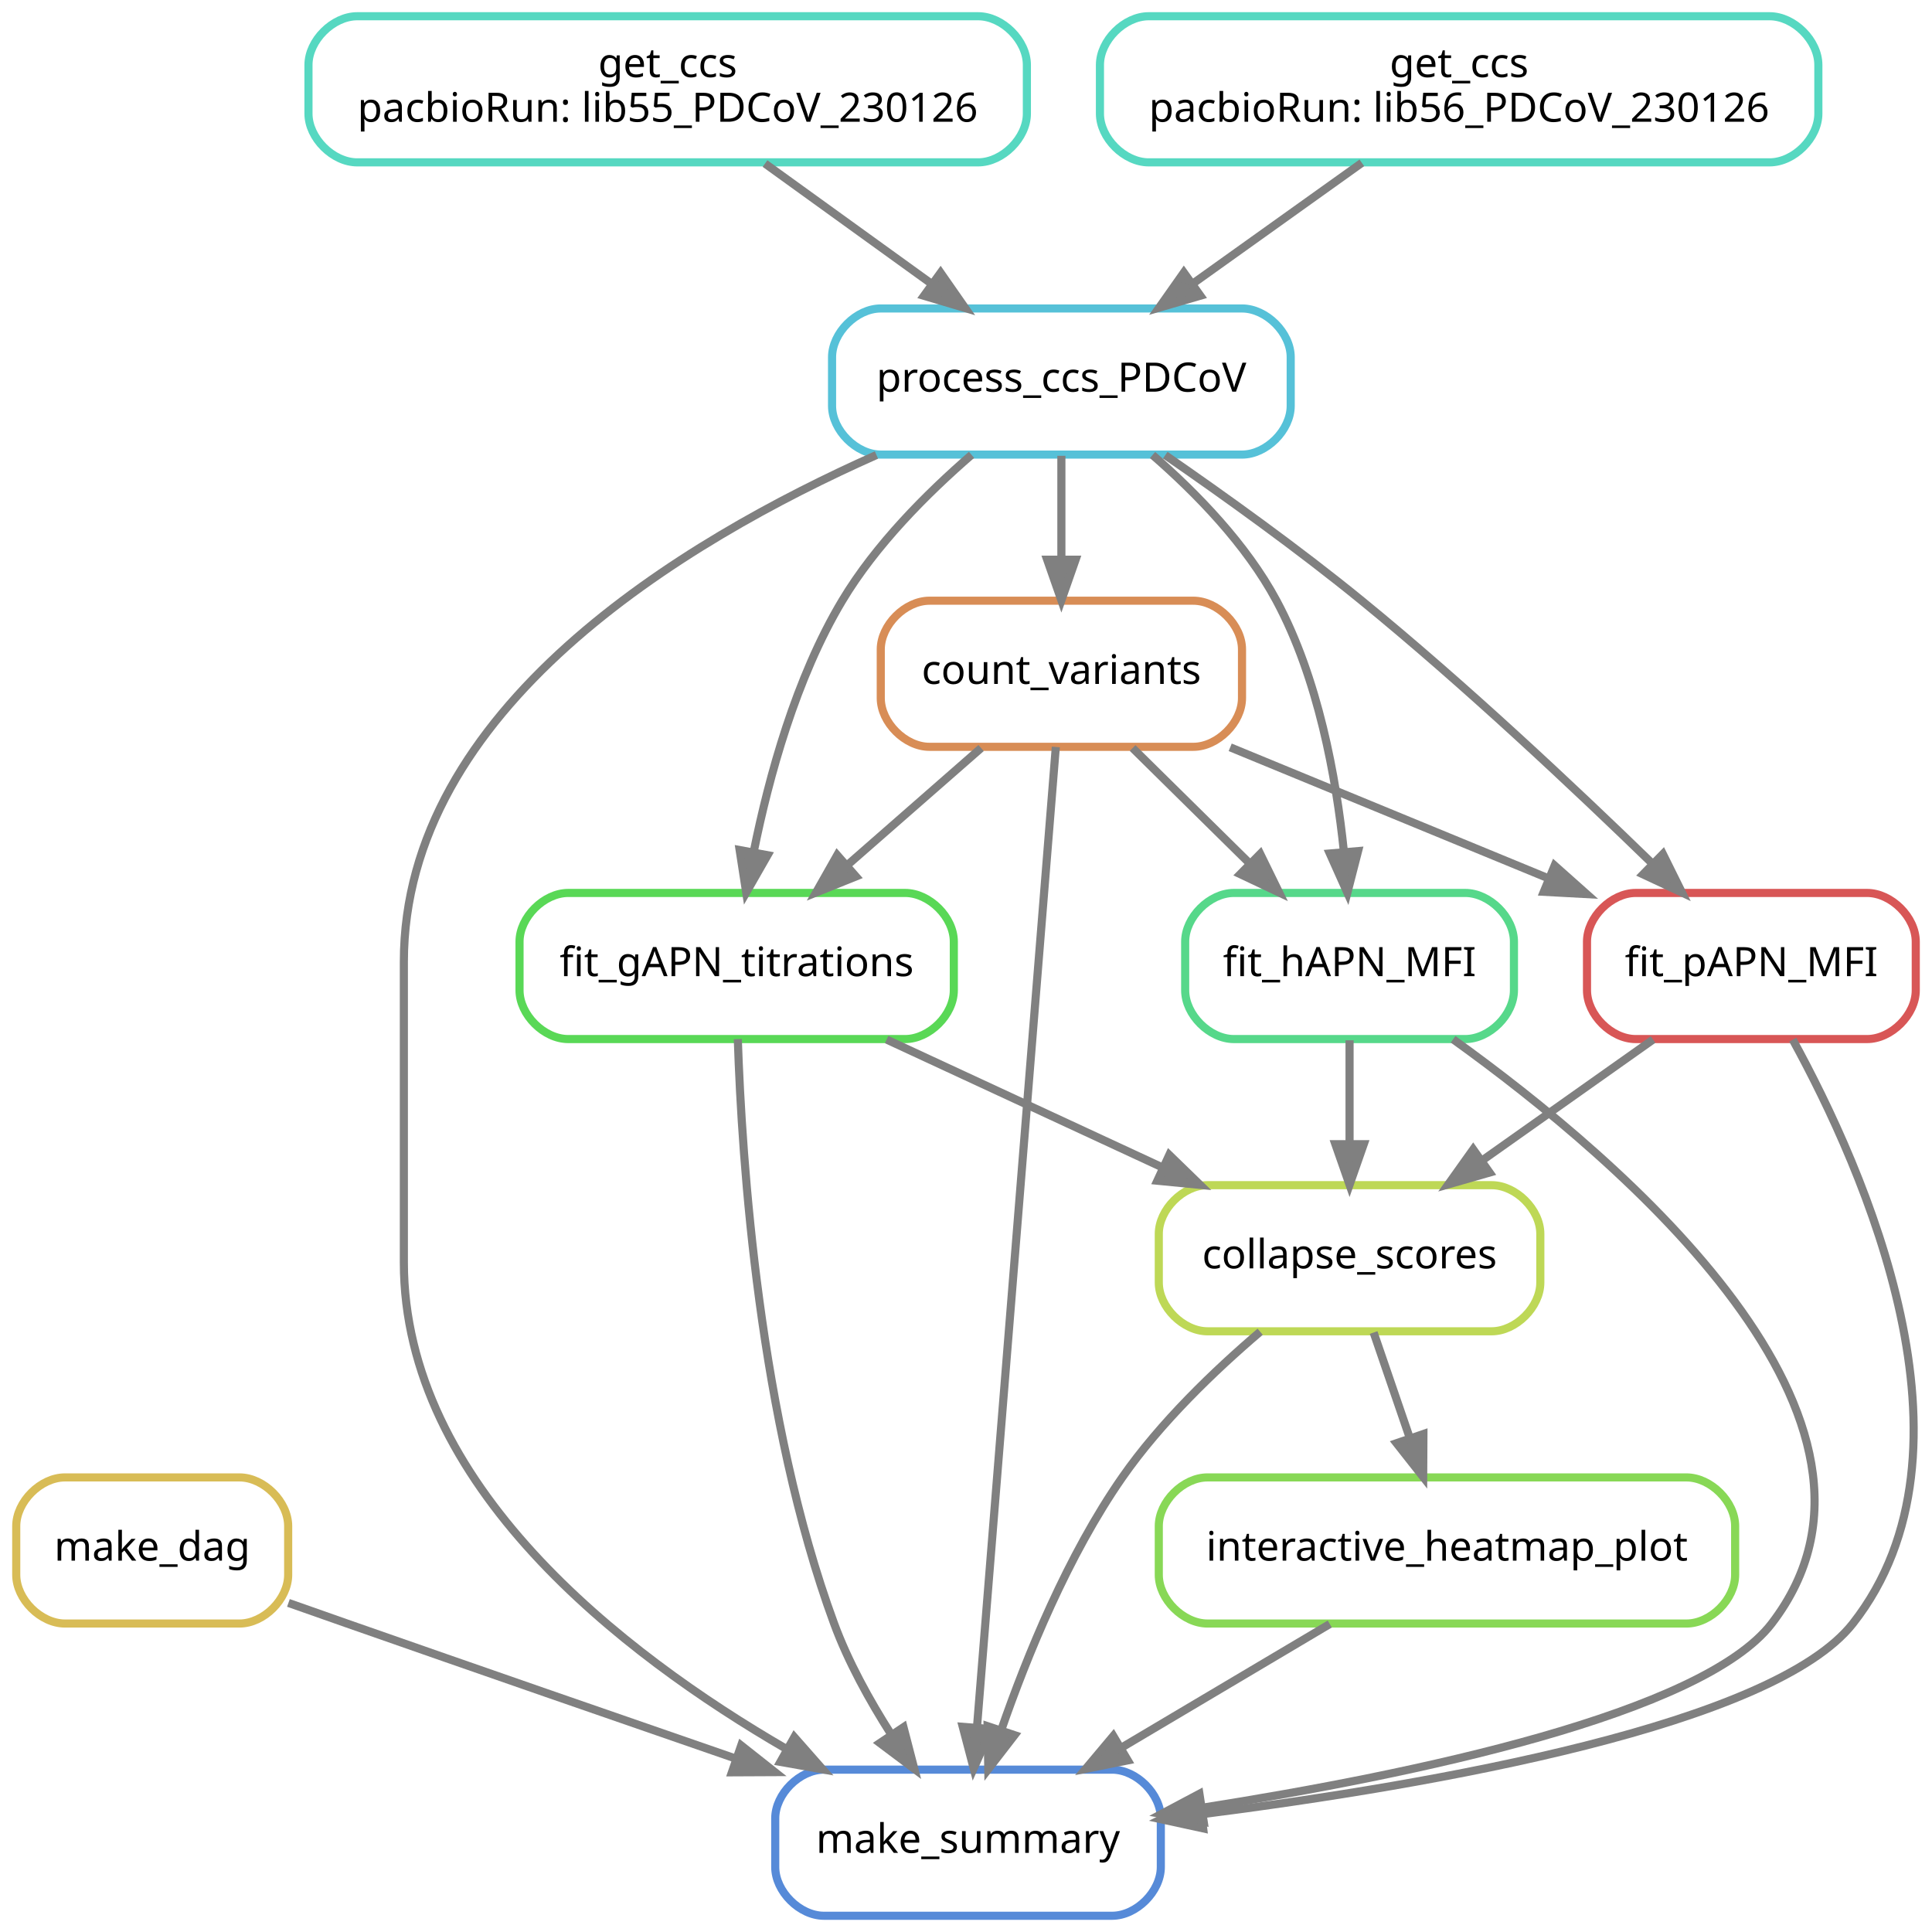
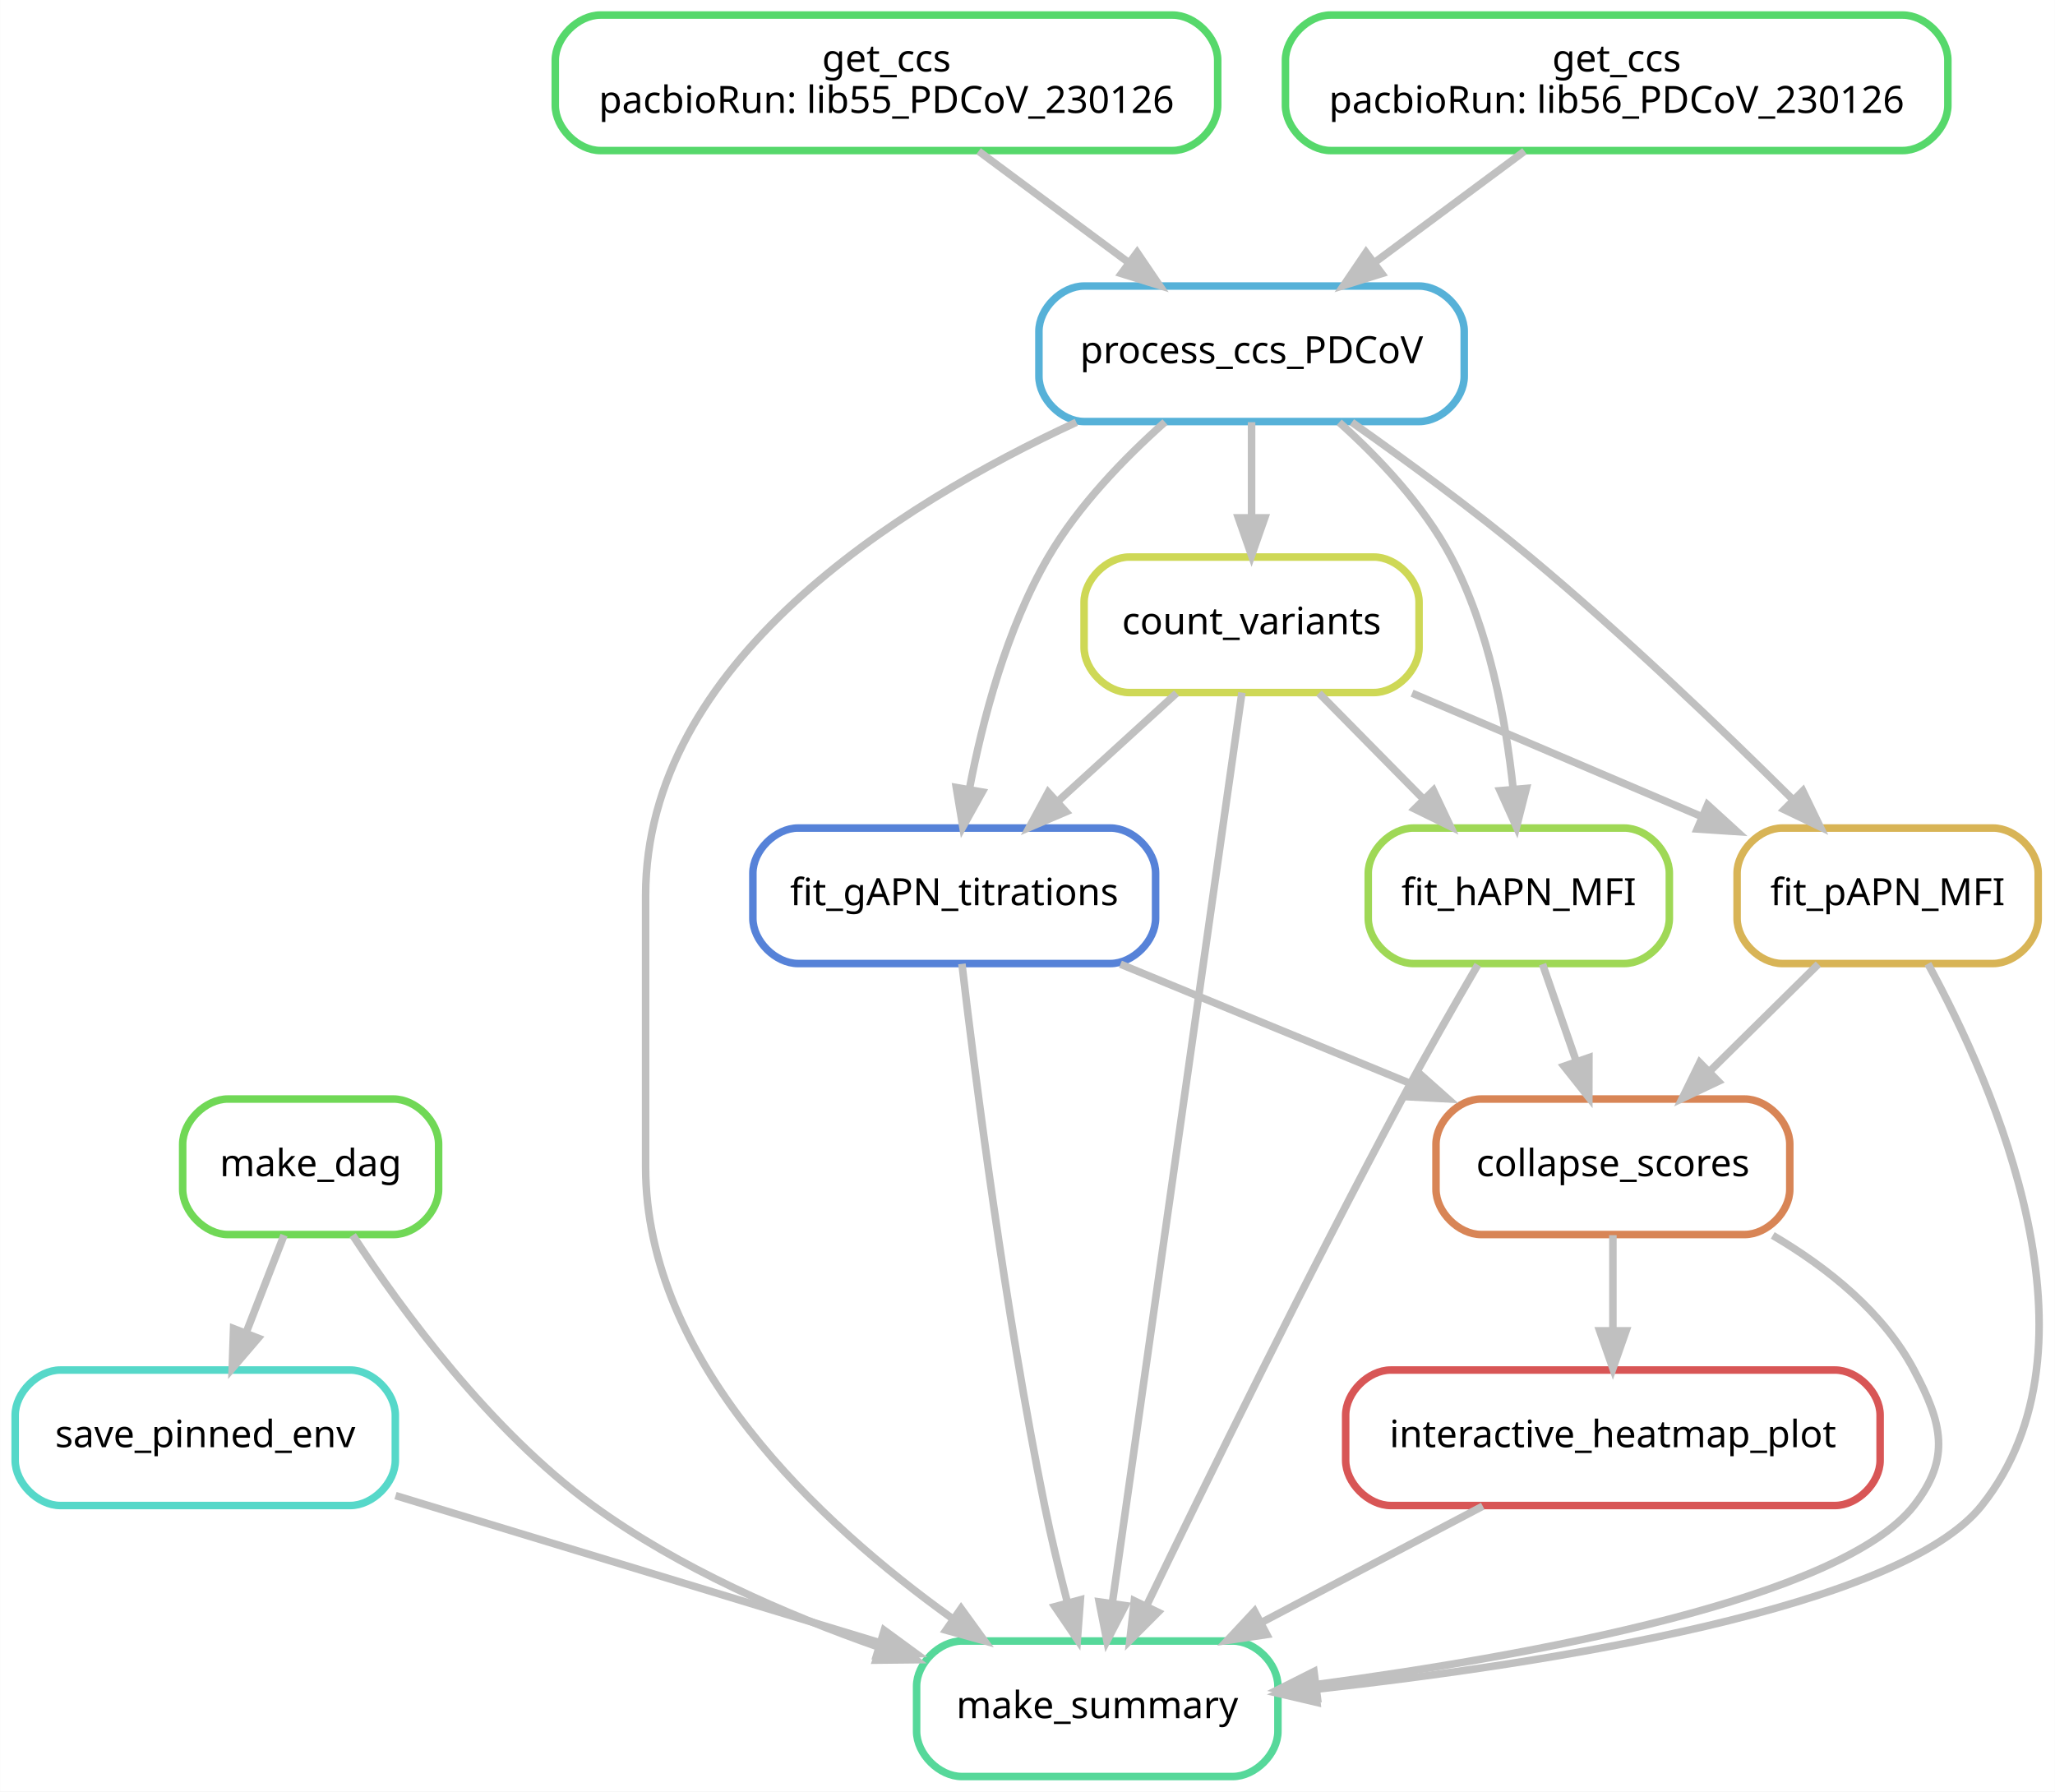
- <svg xmlns="http://www.w3.org/2000/svg" width="476pt" height="476pt" viewBox="0.00 0.00 476.00 476.00">
+ <svg xmlns="http://www.w3.org/2000/svg" width="546pt" height="476pt" viewBox="0.00 0.00 545.93 476.00">
  <g id="graph0" class="graph" transform="scale(1 1) rotate(0) translate(4 472)">
-     <polygon fill="white" stroke="transparent" points="-4,4 -4,-472 472,-472 472,4 -4,4" />
+     <polygon fill="#ffffff" stroke="transparent" points="-4,4 -4,-472 541.933,-472 541.933,4 -4,4" />
    <g id="node1" class="node">
-       <path fill="none" stroke="#568ad8" stroke-width="2" d="M270,-36C270,-36 199,-36 199,-36 193,-36 187,-30 187,-24 187,-24 187,-12 187,-12 187,-6 193,0 199,0 199,0 270,0 270,0 276,0 282,-6 282,-12 282,-12 282,-24 282,-24 282,-30 276,-36 270,-36" />
-       <text text-anchor="middle" x="234.5" y="-15.5" font-family="sans" font-size="10.00">make_summary</text>
+       <path fill="none" stroke="#56d89a" stroke-width="2" d="M323.5,-36C323.5,-36 251.5,-36 251.5,-36 245.5,-36 239.5,-30 239.5,-24 239.5,-24 239.5,-12 239.5,-12 239.5,-6 245.5,0 251.5,0 251.5,0 323.5,0 323.5,0 329.5,0 335.5,-6 335.5,-12 335.5,-12 335.5,-24 335.5,-24 335.5,-30 329.5,-36 323.5,-36" />
+       <text text-anchor="middle" x="287.5" y="-15.5" font-family="sans" font-size="10.00" fill="#000000">make_summary</text>
    </g>
    <g id="node2" class="node">
-       <path fill="none" stroke="#d8bc56" stroke-width="2" d="M55,-108C55,-108 12,-108 12,-108 6,-108 0,-102 0,-96 0,-96 0,-84 0,-84 0,-78 6,-72 12,-72 12,-72 55,-72 55,-72 61,-72 67,-78 67,-84 67,-84 67,-96 67,-96 67,-102 61,-108 55,-108" />
-       <text text-anchor="middle" x="33.5" y="-87.5" font-family="sans" font-size="10.00">make_dag</text>
+       <path fill="none" stroke="#70d856" stroke-width="2" d="M100.5,-180C100.5,-180 56.5,-180 56.5,-180 50.5,-180 44.5,-174 44.5,-168 44.5,-168 44.5,-156 44.5,-156 44.5,-150 50.5,-144 56.5,-144 56.5,-144 100.5,-144 100.5,-144 106.5,-144 112.5,-150 112.5,-156 112.5,-156 112.5,-168 112.5,-168 112.5,-174 106.5,-180 100.5,-180" />
+       <text text-anchor="middle" x="78.5" y="-159.5" font-family="sans" font-size="10.00" fill="#000000">make_dag</text>
    </g>
    <g id="edge1" class="edge">
-       <path fill="none" stroke="grey" stroke-width="2" d="M67.06,-77.08C71.9,-75.37 76.83,-73.64 81.5,-72 113.2,-60.9 148.64,-48.61 177.43,-38.67" />
-       <polygon fill="grey" stroke="grey" stroke-width="2" points="178.61,-41.96 186.92,-35.39 176.32,-35.34 178.61,-41.96" />
+       <path fill="none" stroke="#c0c0c0" stroke-width="2" d="M89.672,-143.821C102.776,-123.82 126.21,-91.879 153.5,-72 176.23,-55.443 204.752,-43.03 229.634,-34.309" />
+       <polygon fill="#c0c0c0" stroke="#c0c0c0" stroke-width="2" points="230.977,-37.549 239.328,-31.029 228.734,-30.918 230.977,-37.549" />
    </g>
    <g id="node3" class="node">
-       <path fill="none" stroke="#56c1d8" stroke-width="2" d="M302,-396C302,-396 213,-396 213,-396 207,-396 201,-390 201,-384 201,-384 201,-372 201,-372 201,-366 207,-360 213,-360 213,-360 302,-360 302,-360 308,-360 314,-366 314,-372 314,-372 314,-384 314,-384 314,-390 308,-396 302,-396" />
-       <text text-anchor="middle" x="257.5" y="-375.5" font-family="sans" font-size="10.00">process_ccs_PDCoV</text>
+       <path fill="none" stroke="#56d8c9" stroke-width="2" d="M89,-108C89,-108 12,-108 12,-108 6,-108 0,-102 0,-96 0,-96 0,-84 0,-84 0,-78 6,-72 12,-72 12,-72 89,-72 89,-72 95,-72 101,-78 101,-84 101,-84 101,-96 101,-96 101,-102 95,-108 89,-108" />
+       <text text-anchor="middle" x="50.5" y="-87.5" font-family="sans" font-size="10.00" fill="#000000">save_pinned_env</text>
+     </g>
+     <g id="edge10" class="edge">
+       <path fill="none" stroke="#c0c0c0" stroke-width="2" d="M71.434,-143.831C68.374,-135.962 64.722,-126.571 61.332,-117.853" />
+       <polygon fill="#c0c0c0" stroke="#c0c0c0" stroke-width="2" points="64.547,-116.465 57.661,-108.413 58.023,-119.002 64.547,-116.465" />
    </g>
    <g id="edge2" class="edge">
-       <path fill="none" stroke="grey" stroke-width="2" d="M211.94,-359.9C164.03,-338.61 95.5,-297.27 95.5,-235 95.5,-235 95.5,-235 95.5,-161 95.5,-106.16 149.1,-64.67 189.74,-41.1" />
-       <polygon fill="grey" stroke="grey" stroke-width="2" points="191.7,-44.01 198.7,-36.06 188.27,-37.91 191.7,-44.01" />
+       <path fill="none" stroke="#c0c0c0" stroke-width="2" d="M101.052,-74.642C138.775,-63.182 190.373,-47.507 229.726,-35.551" />
+       <polygon fill="#c0c0c0" stroke="#c0c0c0" stroke-width="2" points="230.901,-38.853 239.452,-32.597 228.866,-32.155 230.901,-38.853" />
+     </g>
+     <g id="node4" class="node">
+       <path fill="none" stroke="#56b1d8" stroke-width="2" d="M373,-396C373,-396 284,-396 284,-396 278,-396 272,-390 272,-384 272,-384 272,-372 272,-372 272,-366 278,-360 284,-360 284,-360 373,-360 373,-360 379,-360 385,-366 385,-372 385,-372 385,-384 385,-384 385,-390 379,-396 373,-396" />
+       <text text-anchor="middle" x="328.5" y="-375.5" font-family="sans" font-size="10.00" fill="#000000">process_ccs_PDCoV</text>
+     </g>
+     <g id="edge3" class="edge">
+       <path fill="none" stroke="#c0c0c0" stroke-width="2" d="M281.932,-359.805C234.383,-337.81 167.5,-295.876 167.5,-234 167.5,-234 167.5,-234 167.5,-162 167.5,-110.249 213.804,-67.227 248.886,-42.058" />
+       <polygon fill="#c0c0c0" stroke="#c0c0c0" stroke-width="2" points="251.316,-44.631 257.529,-36.049 247.32,-38.884 251.316,-44.631" />
+     </g>
+     <g id="node7" class="node">
+       <path fill="none" stroke="#ced856" stroke-width="2" d="M361,-324C361,-324 296,-324 296,-324 290,-324 284,-318 284,-312 284,-312 284,-300 284,-300 284,-294 290,-288 296,-288 296,-288 361,-288 361,-288 367,-288 373,-294 373,-300 373,-300 373,-312 373,-312 373,-318 367,-324 361,-324" />
+       <text text-anchor="middle" x="328.5" y="-303.5" font-family="sans" font-size="10.00" fill="#000000">count_variants</text>
+     </g>
+     <g id="edge13" class="edge">
+       <path fill="none" stroke="#c0c0c0" stroke-width="2" d="M328.5,-359.831C328.5,-352.131 328.5,-342.974 328.5,-334.417" />
+       <polygon fill="#c0c0c0" stroke="#c0c0c0" stroke-width="2" points="332,-334.413 328.5,-324.413 325,-334.413 332,-334.413" />
+     </g>
+     <g id="node8" class="node">
+       <path fill="none" stroke="#5682d8" stroke-width="2" d="M291,-252C291,-252 208,-252 208,-252 202,-252 196,-246 196,-240 196,-240 196,-228 196,-228 196,-222 202,-216 208,-216 208,-216 291,-216 291,-216 297,-216 303,-222 303,-228 303,-228 303,-240 303,-240 303,-246 297,-252 291,-252" />
+       <text text-anchor="middle" x="249.5" y="-231.5" font-family="sans" font-size="10.00" fill="#000000">fit_gAPN_titrations</text>
+     </g>
+     <g id="edge14" class="edge">
+       <path fill="none" stroke="#c0c0c0" stroke-width="2" d="M305.488,-359.865C294.678,-350.254 282.451,-337.627 274.5,-324 263.381,-304.943 257.019,-280.721 253.499,-262.208" />
+       <polygon fill="#c0c0c0" stroke="#c0c0c0" stroke-width="2" points="256.94,-261.568 251.782,-252.314 250.043,-262.765 256.94,-261.568" />
+     </g>
+     <g id="node9" class="node">
+       <path fill="none" stroke="#9fd856" stroke-width="2" d="M427.5,-252C427.5,-252 371.5,-252 371.5,-252 365.5,-252 359.5,-246 359.5,-240 359.5,-240 359.5,-228 359.5,-228 359.5,-222 365.5,-216 371.5,-216 371.5,-216 427.5,-216 427.5,-216 433.5,-216 439.5,-222 439.5,-228 439.5,-228 439.5,-240 439.5,-240 439.5,-246 433.5,-252 427.5,-252" />
+       <text text-anchor="middle" x="399.5" y="-231.5" font-family="sans" font-size="10.00" fill="#000000">fit_hAPN_MFI</text>
+     </g>
+     <g id="edge16" class="edge">
+       <path fill="none" stroke="#c0c0c0" stroke-width="2" d="M351.779,-359.786C362.423,-350.244 374.25,-337.7 381.5,-324 391.593,-304.927 396.045,-280.848 397.999,-262.397" />
+       <polygon fill="#c0c0c0" stroke="#c0c0c0" stroke-width="2" points="401.501,-262.53 398.885,-252.263 394.527,-261.921 401.501,-262.53" />
+     </g>
+     <g id="node10" class="node">
+       <path fill="none" stroke="#d8b456" stroke-width="2" d="M525.5,-252C525.5,-252 469.5,-252 469.5,-252 463.5,-252 457.5,-246 457.5,-240 457.5,-240 457.5,-228 457.5,-228 457.5,-222 463.5,-216 469.5,-216 469.5,-216 525.5,-216 525.5,-216 531.5,-216 537.5,-222 537.5,-228 537.5,-228 537.5,-240 537.5,-240 537.5,-246 531.5,-252 525.5,-252" />
+       <text text-anchor="middle" x="497.5" y="-231.5" font-family="sans" font-size="10.00" fill="#000000">fit_pAPN_MFI</text>
+     </g>
+     <g id="edge18" class="edge">
+       <path fill="none" stroke="#c0c0c0" stroke-width="2" d="M355.146,-359.8C369.51,-349.684 387.345,-336.62 402.5,-324 427.095,-303.519 453.389,-278.325 472.064,-259.807" />
+       <polygon fill="#c0c0c0" stroke="#c0c0c0" stroke-width="2" points="474.968,-261.854 479.575,-252.313 470.024,-256.899 474.968,-261.854" />
+     </g>
+     <g id="node5" class="node">
+       <path fill="none" stroke="#56d86b" stroke-width="2" d="M307.5,-468C307.5,-468 155.5,-468 155.5,-468 149.5,-468 143.5,-462 143.5,-456 143.5,-456 143.5,-444 143.5,-444 143.5,-438 149.5,-432 155.5,-432 155.5,-432 307.5,-432 307.5,-432 313.5,-432 319.5,-438 319.5,-444 319.5,-444 319.5,-456 319.5,-456 319.5,-462 313.5,-468 307.5,-468" />
+       <text text-anchor="middle" x="231.5" y="-453" font-family="sans" font-size="10.00" fill="#000000">get_ccs</text>
+       <text text-anchor="middle" x="231.5" y="-442" font-family="sans" font-size="10.00" fill="#000000">pacbioRun: lib55_PDCoV_230126</text>
+     </g>
+     <g id="edge11" class="edge">
+       <path fill="none" stroke="#c0c0c0" stroke-width="2" d="M255.977,-431.831C268.039,-422.878 282.754,-411.956 295.769,-402.296" />
+       <polygon fill="#c0c0c0" stroke="#c0c0c0" stroke-width="2" points="298.087,-404.933 304.031,-396.163 293.915,-399.313 298.087,-404.933" />
    </g>
    <g id="node6" class="node">
-       <path fill="none" stroke="#d88d56" stroke-width="2" d="M290,-324C290,-324 225,-324 225,-324 219,-324 213,-318 213,-312 213,-312 213,-300 213,-300 213,-294 219,-288 225,-288 225,-288 290,-288 290,-288 296,-288 302,-294 302,-300 302,-300 302,-312 302,-312 302,-318 296,-324 290,-324" />
-       <text text-anchor="middle" x="257.5" y="-303.5" font-family="sans" font-size="10.00">count_variants</text>
-     </g>
-     <g id="edge11" class="edge">
-       <path fill="none" stroke="grey" stroke-width="2" d="M257.5,-359.7C257.5,-351.98 257.5,-342.71 257.5,-334.11" />
-       <polygon fill="grey" stroke="grey" stroke-width="2" points="261,-334.1 257.5,-324.1 254,-334.1 261,-334.1" />
-     </g>
-     <g id="node7" class="node">
-       <path fill="none" stroke="#59d856" stroke-width="2" d="M219,-252C219,-252 136,-252 136,-252 130,-252 124,-246 124,-240 124,-240 124,-228 124,-228 124,-222 130,-216 136,-216 136,-216 219,-216 219,-216 225,-216 231,-222 231,-228 231,-228 231,-240 231,-240 231,-246 225,-252 219,-252" />
-       <text text-anchor="middle" x="177.5" y="-231.5" font-family="sans" font-size="10.00">fit_gAPN_titrations</text>
+       <path fill="none" stroke="#56d86b" stroke-width="2" d="M501.5,-468C501.5,-468 349.5,-468 349.5,-468 343.5,-468 337.5,-462 337.5,-456 337.5,-456 337.5,-444 337.5,-444 337.5,-438 343.5,-432 349.5,-432 349.5,-432 501.5,-432 501.5,-432 507.5,-432 513.5,-438 513.5,-444 513.5,-444 513.5,-456 513.5,-456 513.5,-462 507.5,-468 501.5,-468" />
+       <text text-anchor="middle" x="425.5" y="-453" font-family="sans" font-size="10.00" fill="#000000">get_ccs</text>
+       <text text-anchor="middle" x="425.5" y="-442" font-family="sans" font-size="10.00" fill="#000000">pacbioRun: lib56_PDCoV_230126</text>
    </g>
    <g id="edge12" class="edge">
-       <path fill="none" stroke="grey" stroke-width="2" d="M235.37,-359.94C224.38,-350.43 211.73,-337.75 203.5,-324 192.09,-304.95 185.43,-280.59 181.71,-262.18" />
-       <polygon fill="grey" stroke="grey" stroke-width="2" points="185.11,-261.3 179.85,-252.1 178.23,-262.57 185.11,-261.3" />
+       <path fill="none" stroke="#c0c0c0" stroke-width="2" d="M401.023,-431.831C388.961,-422.878 374.246,-411.956 361.231,-402.296" />
+       <polygon fill="#c0c0c0" stroke="#c0c0c0" stroke-width="2" points="363.085,-399.313 352.969,-396.163 358.913,-404.933 363.085,-399.313" />
    </g>
-     <g id="node8" class="node">
-       <path fill="none" stroke="#56d88a" stroke-width="2" d="M357,-252C357,-252 300,-252 300,-252 294,-252 288,-246 288,-240 288,-240 288,-228 288,-228 288,-222 294,-216 300,-216 300,-216 357,-216 357,-216 363,-216 369,-222 369,-228 369,-228 369,-240 369,-240 369,-246 363,-252 357,-252" />
-       <text text-anchor="middle" x="328.5" y="-231.5" font-family="sans" font-size="10.00">fit_hAPN_MFI</text>
+     <g id="edge4" class="edge">
+       <path fill="none" stroke="#c0c0c0" stroke-width="2" d="M325.935,-287.984C319.004,-239.294 299.856,-104.796 291.494,-46.057" />
+       <polygon fill="#c0c0c0" stroke="#c0c0c0" stroke-width="2" points="294.938,-45.416 290.064,-36.009 288.008,-46.402 294.938,-45.416" />
    </g>
-     <g id="edge14" class="edge">
-       <path fill="none" stroke="grey" stroke-width="2" d="M279.96,-359.9C290.81,-350.47 303.06,-337.87 310.5,-324 320.78,-304.84 325.21,-280.49 327.11,-262.11" />
-       <polygon fill="grey" stroke="grey" stroke-width="2" points="330.6,-262.31 327.96,-252.05 323.63,-261.72 330.6,-262.31" />
+     <g id="edge15" class="edge">
+       <path fill="none" stroke="#c0c0c0" stroke-width="2" d="M308.565,-287.831C299.022,-279.134 287.44,-268.578 277.069,-259.127" />
+       <polygon fill="#c0c0c0" stroke="#c0c0c0" stroke-width="2" points="279.177,-256.312 269.429,-252.163 274.462,-261.486 279.177,-256.312" />
    </g>
-     <g id="node9" class="node">
-       <path fill="none" stroke="#d85656" stroke-width="2" d="M456,-252C456,-252 399,-252 399,-252 393,-252 387,-246 387,-240 387,-240 387,-228 387,-228 387,-222 393,-216 399,-216 399,-216 456,-216 456,-216 462,-216 468,-222 468,-228 468,-228 468,-240 468,-240 468,-246 462,-252 456,-252" />
-       <text text-anchor="middle" x="427.5" y="-231.5" font-family="sans" font-size="10.00">fit_pAPN_MFI</text>
+     <g id="edge17" class="edge">
+       <path fill="none" stroke="#c0c0c0" stroke-width="2" d="M346.416,-287.831C354.844,-279.285 365.041,-268.944 374.236,-259.62" />
+       <polygon fill="#c0c0c0" stroke="#c0c0c0" stroke-width="2" points="376.813,-261.991 381.342,-252.413 371.829,-257.076 376.813,-261.991" />
    </g>
-     <g id="edge16" class="edge">
-       <path fill="none" stroke="grey" stroke-width="2" d="M283.09,-359.86C297.62,-349.83 315.95,-336.69 331.5,-324 356.88,-303.29 384.11,-277.68 403.07,-259.26" />
-       <polygon fill="grey" stroke="grey" stroke-width="2" points="405.7,-261.58 410.4,-252.09 400.81,-256.58 405.7,-261.58" />
+     <g id="edge19" class="edge">
+       <path fill="none" stroke="#c0c0c0" stroke-width="2" d="M371.146,-287.831C394.54,-277.865 423.659,-265.459 448.046,-255.069" />
+       <polygon fill="#c0c0c0" stroke="#c0c0c0" stroke-width="2" points="449.655,-258.188 457.483,-251.049 446.911,-251.748 449.655,-258.188" />
    </g>
-     <g id="node4" class="node">
-       <path fill="none" stroke="#56d8c1" stroke-width="2" d="M237,-468C237,-468 84,-468 84,-468 78,-468 72,-462 72,-456 72,-456 72,-444 72,-444 72,-438 78,-432 84,-432 84,-432 237,-432 237,-432 243,-432 249,-438 249,-444 249,-444 249,-456 249,-456 249,-462 243,-468 237,-468" />
-       <text text-anchor="middle" x="160.5" y="-453" font-family="sans" font-size="10.00">get_ccs</text>
-       <text text-anchor="middle" x="160.5" y="-442" font-family="sans" font-size="10.00">pacbioRun: lib55_PDCoV_230126</text>
+     <g id="edge5" class="edge">
+       <path fill="none" stroke="#c0c0c0" stroke-width="2" d="M251.541,-215.911C255.074,-185.861 262.974,-123.825 273.5,-72 275.208,-63.591 277.41,-54.535 279.56,-46.287" />
+       <polygon fill="#c0c0c0" stroke="#c0c0c0" stroke-width="2" points="283.007,-46.946 282.215,-36.381 276.246,-45.134 283.007,-46.946" />
+     </g>
+     <g id="node11" class="node">
+       <path fill="none" stroke="#d88556" stroke-width="2" d="M459.5,-180C459.5,-180 389.5,-180 389.5,-180 383.5,-180 377.5,-174 377.5,-168 377.5,-168 377.5,-156 377.5,-156 377.5,-150 383.5,-144 389.5,-144 389.5,-144 459.5,-144 459.5,-144 465.5,-144 471.5,-150 471.5,-156 471.5,-156 471.5,-168 471.5,-168 471.5,-174 465.5,-180 459.5,-180" />
+       <text text-anchor="middle" x="424.5" y="-159.5" font-family="sans" font-size="10.00" fill="#000000">collapse_scores</text>
+     </g>
+     <g id="edge20" class="edge">
+       <path fill="none" stroke="#c0c0c0" stroke-width="2" d="M293.66,-215.831C317.273,-206.116 346.52,-194.083 371.37,-183.859" />
+       <polygon fill="#c0c0c0" stroke="#c0c0c0" stroke-width="2" points="372.741,-187.08 380.658,-180.038 370.078,-180.606 372.741,-187.08" />
+     </g>
+     <g id="edge6" class="edge">
+       <path fill="none" stroke="#c0c0c0" stroke-width="2" d="M388.618,-215.653C382.549,-205.272 374.939,-192.002 368.5,-180 343.443,-133.293 316.266,-77.858 300.624,-45.44" />
+       <polygon fill="#c0c0c0" stroke="#c0c0c0" stroke-width="2" points="303.645,-43.646 296.155,-36.153 297.337,-46.681 303.645,-43.646" />
+     </g>
+     <g id="edge21" class="edge">
+       <path fill="none" stroke="#c0c0c0" stroke-width="2" d="M405.809,-215.831C408.512,-208.046 411.732,-198.773 414.731,-190.135" />
+       <polygon fill="#c0c0c0" stroke="#c0c0c0" stroke-width="2" points="418.133,-191.008 418.106,-180.413 411.52,-188.712 418.133,-191.008" />
+     </g>
+     <g id="edge7" class="edge">
+       <path fill="none" stroke="#c0c0c0" stroke-width="2" d="M508.204,-215.94C525.937,-183.409 556.27,-114.41 522.5,-72 500.794,-44.74 407.934,-30.098 345.646,-23.191" />
+       <polygon fill="#c0c0c0" stroke="#c0c0c0" stroke-width="2" points="345.861,-19.694 335.545,-22.109 345.115,-26.654 345.861,-19.694" />
+     </g>
+     <g id="edge22" class="edge">
+       <path fill="none" stroke="#c0c0c0" stroke-width="2" d="M479.079,-215.831C470.347,-207.219 459.768,-196.785 450.258,-187.405" />
+       <polygon fill="#c0c0c0" stroke="#c0c0c0" stroke-width="2" points="452.493,-184.693 442.915,-180.163 447.577,-189.677 452.493,-184.693" />
+     </g>
+     <g id="edge8" class="edge">
+       <path fill="none" stroke="#c0c0c0" stroke-width="2" d="M466.968,-143.77C481.584,-135.186 496.321,-123.389 504.5,-108 512.009,-93.872 514.353,-84.606 504.5,-72 485.103,-47.185 403.12,-32.133 345.679,-24.437" />
+       <polygon fill="#c0c0c0" stroke="#c0c0c0" stroke-width="2" points="345.985,-20.948 335.617,-23.13 345.083,-27.889 345.985,-20.948" />
+     </g>
+     <g id="node12" class="node">
+       <path fill="none" stroke="#d85656" stroke-width="2" d="M483.5,-108C483.5,-108 365.5,-108 365.5,-108 359.5,-108 353.5,-102 353.5,-96 353.5,-96 353.5,-84 353.5,-84 353.5,-78 359.5,-72 365.5,-72 365.5,-72 483.5,-72 483.5,-72 489.5,-72 495.5,-78 495.5,-84 495.5,-84 495.5,-96 495.5,-96 495.5,-102 489.5,-108 483.5,-108" />
+       <text text-anchor="middle" x="424.5" y="-87.5" font-family="sans" font-size="10.00" fill="#000000">interactive_heatmap_plot</text>
+     </g>
+     <g id="edge23" class="edge">
+       <path fill="none" stroke="#c0c0c0" stroke-width="2" d="M424.5,-143.831C424.5,-136.131 424.5,-126.974 424.5,-118.417" />
+       <polygon fill="#c0c0c0" stroke="#c0c0c0" stroke-width="2" points="428,-118.413 424.5,-108.413 421,-118.413 428,-118.413" />
    </g>
    <g id="edge9" class="edge">
-       <path fill="none" stroke="grey" stroke-width="2" d="M184.48,-431.7C196.81,-422.8 212.02,-411.82 225.35,-402.2" />
-       <polygon fill="grey" stroke="grey" stroke-width="2" points="227.74,-404.79 233.8,-396.1 223.64,-399.12 227.74,-404.79" />
-     </g>
-     <g id="node5" class="node">
-       <path fill="none" stroke="#56d8c1" stroke-width="2" d="M432,-468C432,-468 279,-468 279,-468 273,-468 267,-462 267,-456 267,-456 267,-444 267,-444 267,-438 273,-432 279,-432 279,-432 432,-432 432,-432 438,-432 444,-438 444,-444 444,-444 444,-456 444,-456 444,-462 438,-468 432,-468" />
-       <text text-anchor="middle" x="355.5" y="-453" font-family="sans" font-size="10.00">get_ccs</text>
-       <text text-anchor="middle" x="355.5" y="-442" font-family="sans" font-size="10.00">pacbioRun: lib56_PDCoV_230126</text>
-     </g>
-     <g id="edge10" class="edge">
-       <path fill="none" stroke="grey" stroke-width="2" d="M331.53,-431.88C318.95,-422.89 303.37,-411.76 289.75,-402.03" />
-       <polygon fill="grey" stroke="grey" stroke-width="2" points="291.74,-399.15 281.57,-396.19 287.67,-404.85 291.74,-399.15" />
-     </g>
-     <g id="edge3" class="edge">
-       <path fill="none" stroke="grey" stroke-width="2" d="M256.13,-287.97C252.3,-240.29 241.43,-105.18 236.72,-46.63" />
-       <polygon fill="grey" stroke="grey" stroke-width="2" points="240.18,-45.99 235.89,-36.31 233.2,-46.55 240.18,-45.99" />
-     </g>
-     <g id="edge13" class="edge">
-       <path fill="none" stroke="grey" stroke-width="2" d="M237.72,-287.7C227.75,-278.97 215.49,-268.24 204.64,-258.75" />
-       <polygon fill="grey" stroke="grey" stroke-width="2" points="206.88,-256.06 197.05,-252.1 202.27,-261.32 206.88,-256.06" />
-     </g>
-     <g id="edge15" class="edge">
-       <path fill="none" stroke="grey" stroke-width="2" d="M275.05,-287.7C283.73,-279.14 294.36,-268.66 303.85,-259.3" />
-       <polygon fill="grey" stroke="grey" stroke-width="2" points="306.49,-261.62 311.15,-252.1 301.57,-256.63 306.49,-261.62" />
-     </g>
-     <g id="edge17" class="edge">
-       <path fill="none" stroke="grey" stroke-width="2" d="M299.09,-287.88C322.79,-278.11 352.66,-265.82 377.63,-255.54" />
-       <polygon fill="grey" stroke="grey" stroke-width="2" points="379.02,-258.75 386.93,-251.71 376.35,-252.28 379.02,-258.75" />
-     </g>
-     <g id="edge4" class="edge">
-       <path fill="none" stroke="grey" stroke-width="2" d="M177.78,-215.99C178.77,-185.99 183.06,-122.13 201.5,-72 204.96,-62.59 210.23,-53.05 215.55,-44.72" />
-       <polygon fill="grey" stroke="grey" stroke-width="2" points="218.6,-46.46 221.26,-36.2 212.78,-42.56 218.6,-46.46" />
-     </g>
-     <g id="node10" class="node">
-       <path fill="none" stroke="#bed856" stroke-width="2" d="M363.5,-180C363.5,-180 293.5,-180 293.5,-180 287.5,-180 281.5,-174 281.5,-168 281.5,-168 281.5,-156 281.5,-156 281.5,-150 287.5,-144 293.5,-144 293.5,-144 363.5,-144 363.5,-144 369.5,-144 375.5,-150 375.5,-156 375.5,-156 375.5,-168 375.5,-168 375.5,-174 369.5,-180 363.5,-180" />
-       <text text-anchor="middle" x="328.5" y="-159.5" font-family="sans" font-size="10.00">collapse_scores</text>
-     </g>
-     <g id="edge18" class="edge">
-       <path fill="none" stroke="grey" stroke-width="2" d="M214.44,-215.88C234.99,-206.35 260.75,-194.41 282.59,-184.28" />
-       <polygon fill="grey" stroke="grey" stroke-width="2" points="284.08,-187.45 291.68,-180.07 281.14,-181.1 284.08,-187.45" />
-     </g>
-     <g id="edge5" class="edge">
-       <path fill="none" stroke="grey" stroke-width="2" d="M354.01,-215.94C395.86,-185.87 470.79,-121.89 432.5,-72 415.44,-49.77 344.42,-34.83 292.3,-26.63" />
-       <polygon fill="grey" stroke="grey" stroke-width="2" points="292.57,-23.13 282.15,-25.08 291.51,-30.05 292.57,-23.13" />
-     </g>
-     <g id="edge19" class="edge">
-       <path fill="none" stroke="grey" stroke-width="2" d="M328.5,-215.7C328.5,-207.98 328.5,-198.71 328.5,-190.11" />
-       <polygon fill="grey" stroke="grey" stroke-width="2" points="332,-190.1 328.5,-180.1 325,-190.1 332,-190.1" />
-     </g>
-     <g id="edge6" class="edge">
-       <path fill="none" stroke="grey" stroke-width="2" d="M437.7,-215.85C455.22,-183.91 486.06,-114.7 452.5,-72 432.89,-47.05 349.9,-32.39 292.18,-25.03" />
-       <polygon fill="grey" stroke="grey" stroke-width="2" points="292.43,-21.53 282.07,-23.78 291.57,-28.48 292.43,-21.53" />
-     </g>
-     <g id="edge20" class="edge">
-       <path fill="none" stroke="grey" stroke-width="2" d="M403.28,-215.88C390.58,-206.89 374.84,-195.76 361.08,-186.03" />
-       <polygon fill="grey" stroke="grey" stroke-width="2" points="363,-183.11 352.81,-180.19 358.96,-188.82 363,-183.11" />
-     </g>
-     <g id="edge7" class="edge">
-       <path fill="none" stroke="grey" stroke-width="2" d="M306.48,-143.89C295.2,-134.28 281.91,-121.51 272.5,-108 259.13,-88.8 249.07,-64.17 242.66,-45.68" />
-       <polygon fill="grey" stroke="grey" stroke-width="2" points="245.96,-44.5 239.49,-36.12 239.32,-46.71 245.96,-44.5" />
-     </g>
-     <g id="node11" class="node">
-       <path fill="none" stroke="#88d856" stroke-width="2" d="M411.5,-108C411.5,-108 293.5,-108 293.5,-108 287.5,-108 281.5,-102 281.5,-96 281.5,-96 281.5,-84 281.5,-84 281.5,-78 287.5,-72 293.5,-72 293.5,-72 411.5,-72 411.5,-72 417.5,-72 423.5,-78 423.5,-84 423.5,-84 423.5,-96 423.5,-96 423.5,-102 417.5,-108 411.5,-108" />
-       <text text-anchor="middle" x="352.5" y="-87.5" font-family="sans" font-size="10.00">interactive_heatmap_plot</text>
-     </g>
-     <g id="edge21" class="edge">
-       <path fill="none" stroke="grey" stroke-width="2" d="M334.43,-143.7C337.11,-135.9 340.33,-126.51 343.3,-117.83" />
-       <polygon fill="grey" stroke="grey" stroke-width="2" points="346.7,-118.7 346.64,-108.1 340.08,-116.43 346.7,-118.7" />
-     </g>
-     <g id="edge8" class="edge">
-       <path fill="none" stroke="grey" stroke-width="2" d="M323.63,-71.88C308.21,-62.72 289.02,-51.34 272.4,-41.48" />
-       <polygon fill="grey" stroke="grey" stroke-width="2" points="273.86,-38.28 263.48,-36.19 270.29,-44.3 273.86,-38.28" />
+       <path fill="none" stroke="#c0c0c0" stroke-width="2" d="M389.929,-71.831C372.082,-62.452 350.123,-50.911 331.12,-40.924" />
+       <polygon fill="#c0c0c0" stroke="#c0c0c0" stroke-width="2" points="332.54,-37.717 322.06,-36.163 329.284,-43.913 332.54,-37.717" />
    </g>
  </g>
</svg>
